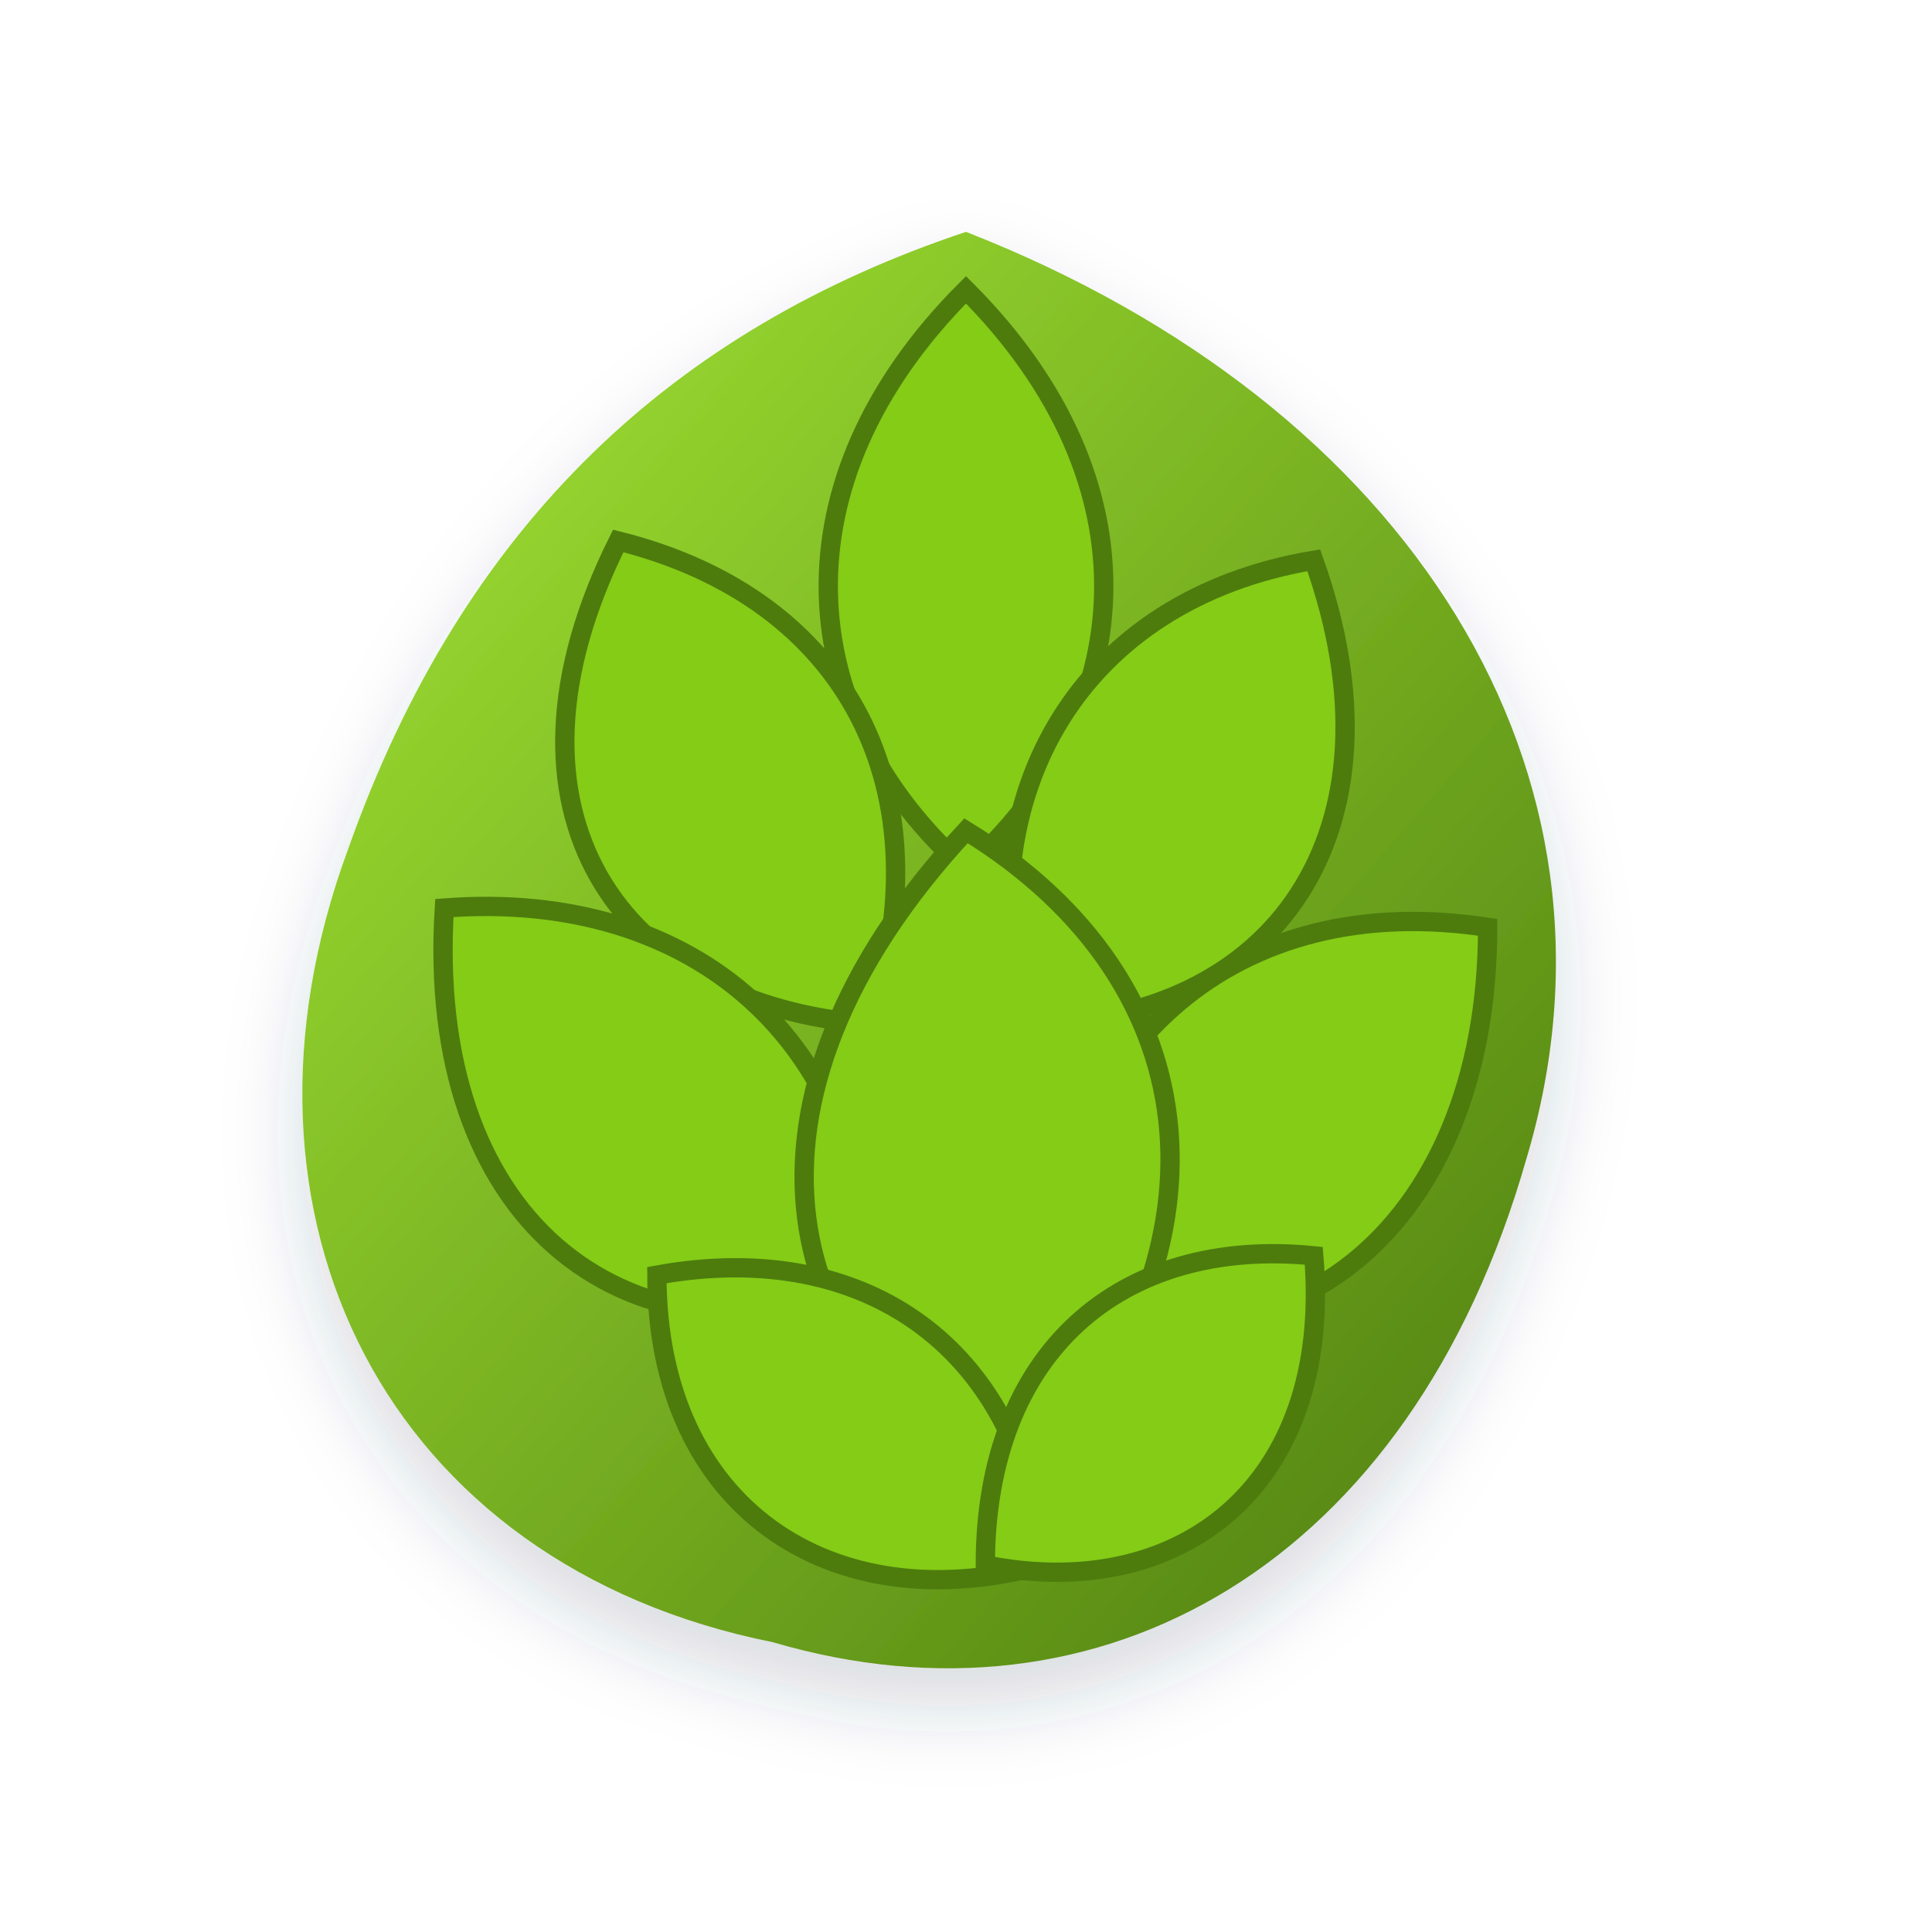
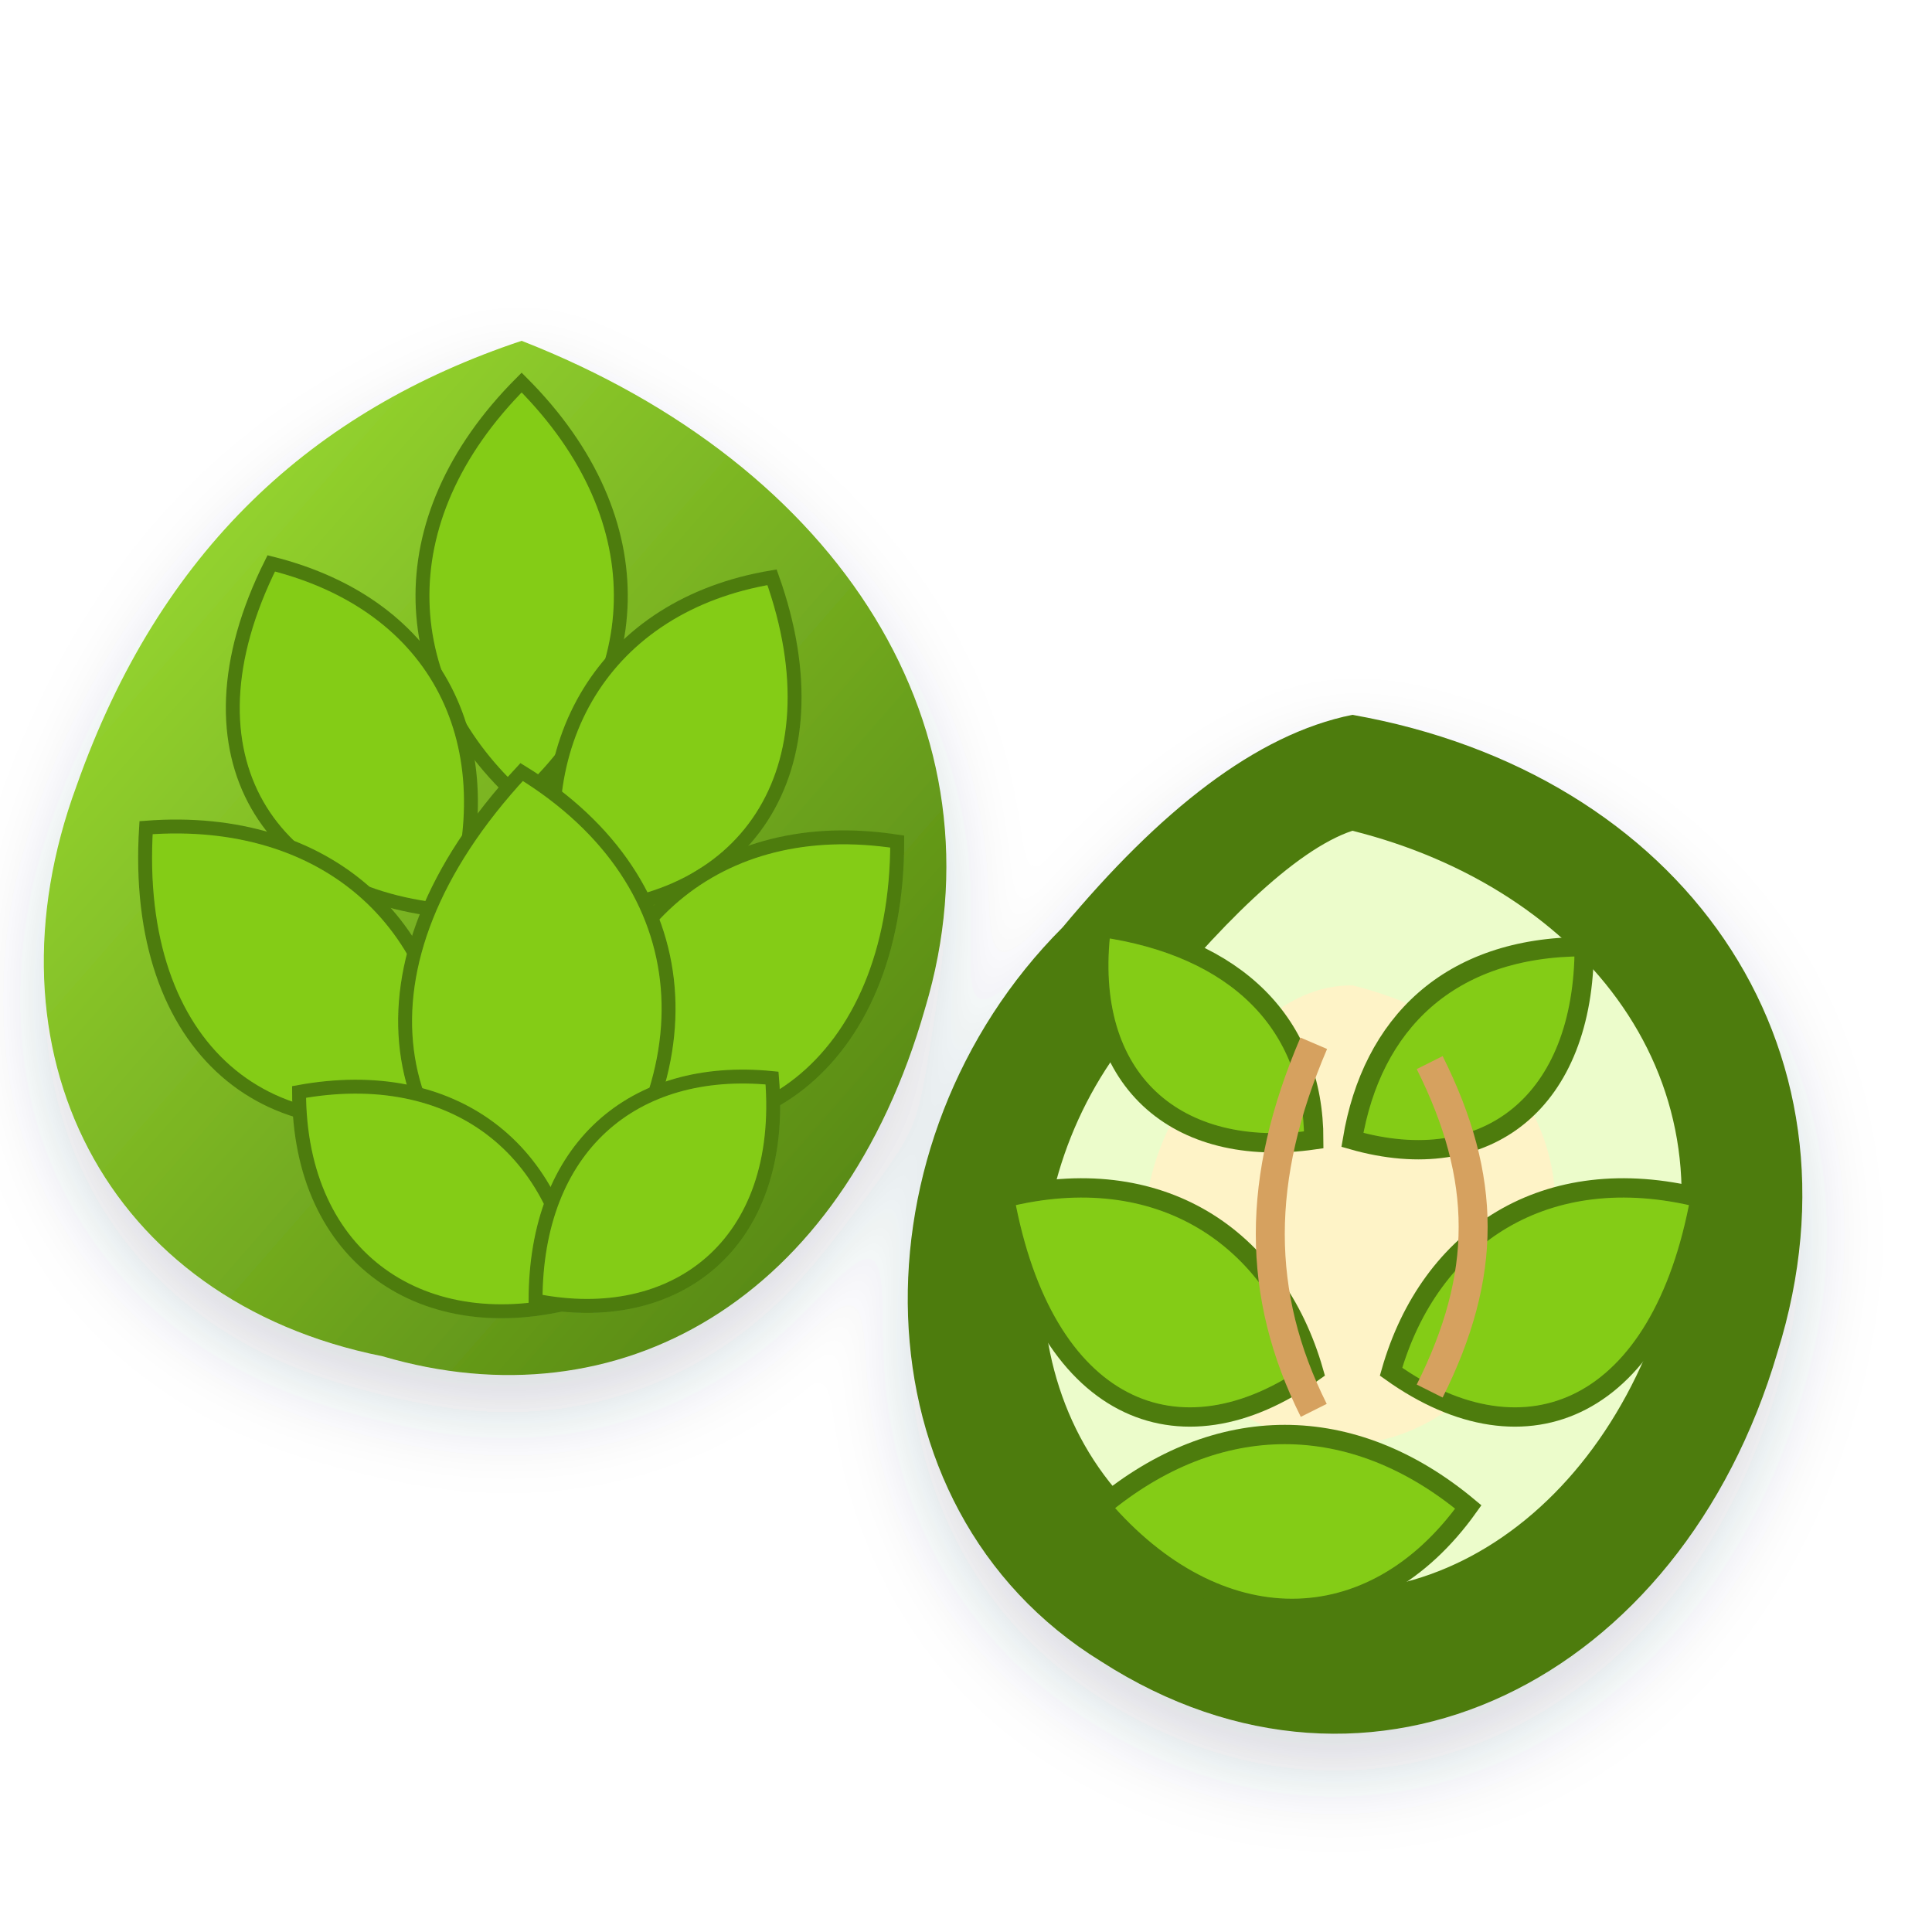
<svg xmlns="http://www.w3.org/2000/svg" viewBox="0 0 100 100">
  <defs>
    <linearGradient id="vegetables-artichoke-main" x1="0" y1="0" x2="1" y2="1">
      <stop offset="0" stop-color="#a3e635" />
      <stop offset="1" stop-color="#4d7c0f" />
    </linearGradient>
    <filter id="vegetables-artichoke-shadow" x="-20%" y="-20%" width="140%" height="140%">
      <feDropShadow dx="0" dy="2" stdDeviation="2" flood-color="#334155" flood-opacity=".18" />
    </filter>
  </defs>
  <g filter="url(#vegetables-artichoke-shadow)">
-     <path d="M50 12c23 9 35 28 29 48-6 21-22 30-39 25C20 81 11 63 18 44 24 27 35 17 50 12Z" fill="url(#vegetables-artichoke-main)" />
+     <g transform="translate(-9 9) scale(.72)">
+       <path d="M50 12c23 9 35 28 29 48-6 21-22 30-39 25C20 81 11 63 18 44 24 27 35 17 50 12Z" fill="url(#vegetables-artichoke-main)" />
+       <g fill="#84cc16" stroke="#4d7c0f" stroke-width="1">
+         <path d="M50 15c10 10 9 22 0 30-9-8-10-20 0-30Z" />
+         <path d="M32 28c12 3 17 13 13 25-13-1-20-11-13-25Z" />
+         <path d="M68 29c-12 2-18 12-15 24 13 0 20-10 15-24Z" />
+         <path d="M23 47c13-1 22 7 22 20-13 4-23-4-22-20Z" />
+         <path d="M77 48c-13-2-22 6-23 19 12 5 23-3 23-19Z" />
+         <path d="M50 43c13 8 14 22 3 34-13-6-16-20-3-34Z" />
+         <path d="M34 66c11-2 19 4 20 15-11 3-20-3-20-15Z" />
+         <path d="M68 65c-10-1-17 5-17 16 10 2 18-4 17-16Z" />
+       </g>
+     </g>
+     <path d="M70 37c17 3 27 17 22 33-5 17-21 25-35 16-13-8-13-27-2-38 5-6 10-10 15-11Z" fill="#4d7c0f" />
+     <path d="M70 43c12 3 20 13 16 25-4 12-15 18-25 12-9-6-9-19-2-27 4-5 8-9 11-10Z" fill="#ecfccb" />
+     <path d="M70 51c8 2 12 8 10 15-3 8-10 11-16 7-6-4-6-12-2-17 3-3 5-5 8-5Z" fill="#fef3c7" />
    <g fill="#84cc16" stroke="#4d7c0f" stroke-width="1">
-       <path d="M50 15c10 10 9 22 0 30-9-8-10-20 0-30Z" />
-       <path d="M32 28c12 3 17 13 13 25-13-1-20-11-13-25Z" />
-       <path d="M68 29c-12 2-18 12-15 24 13 0 20-10 15-24Z" />
-       <path d="M23 47c13-1 22 7 22 20-13 4-23-4-22-20Z" />
-       <path d="M77 48c-13-2-22 6-23 19 12 5 23-3 23-19Z" />
-       <path d="M50 43c13 8 14 22 3 34-13-6-16-20-3-34Z" />
-       <path d="M34 66c11-2 19 4 20 15-11 3-20-3-20-15Z" />
-       <path d="M68 65c-10-1-17 5-17 16 10 2 18-4 17-16Z" />
+       <path d="M57 48c7 1 11 5 11 11-7 1-12-3-11-11Z" />
+       <path d="M82 49c-7 0-11 4-12 10 7 2 12-2 12-10Z" />
+       <path d="M52 62c8-2 14 2 16 9-7 5-14 2-16-9Z" />
+       <path d="M88 62c-8-2-14 2-16 9 7 5 14 2 16-9Z" />
+       <path d="M57 78c6-5 13-5 19 0-5 7-13 7-19 0Z" />
    </g>
+     <path d="M68 54c-3 7-3 13 0 19M74 55c3 6 3 11 0 17" stroke="#d6a15f" stroke-width="1.5" fill="none" />
  </g>
</svg>
